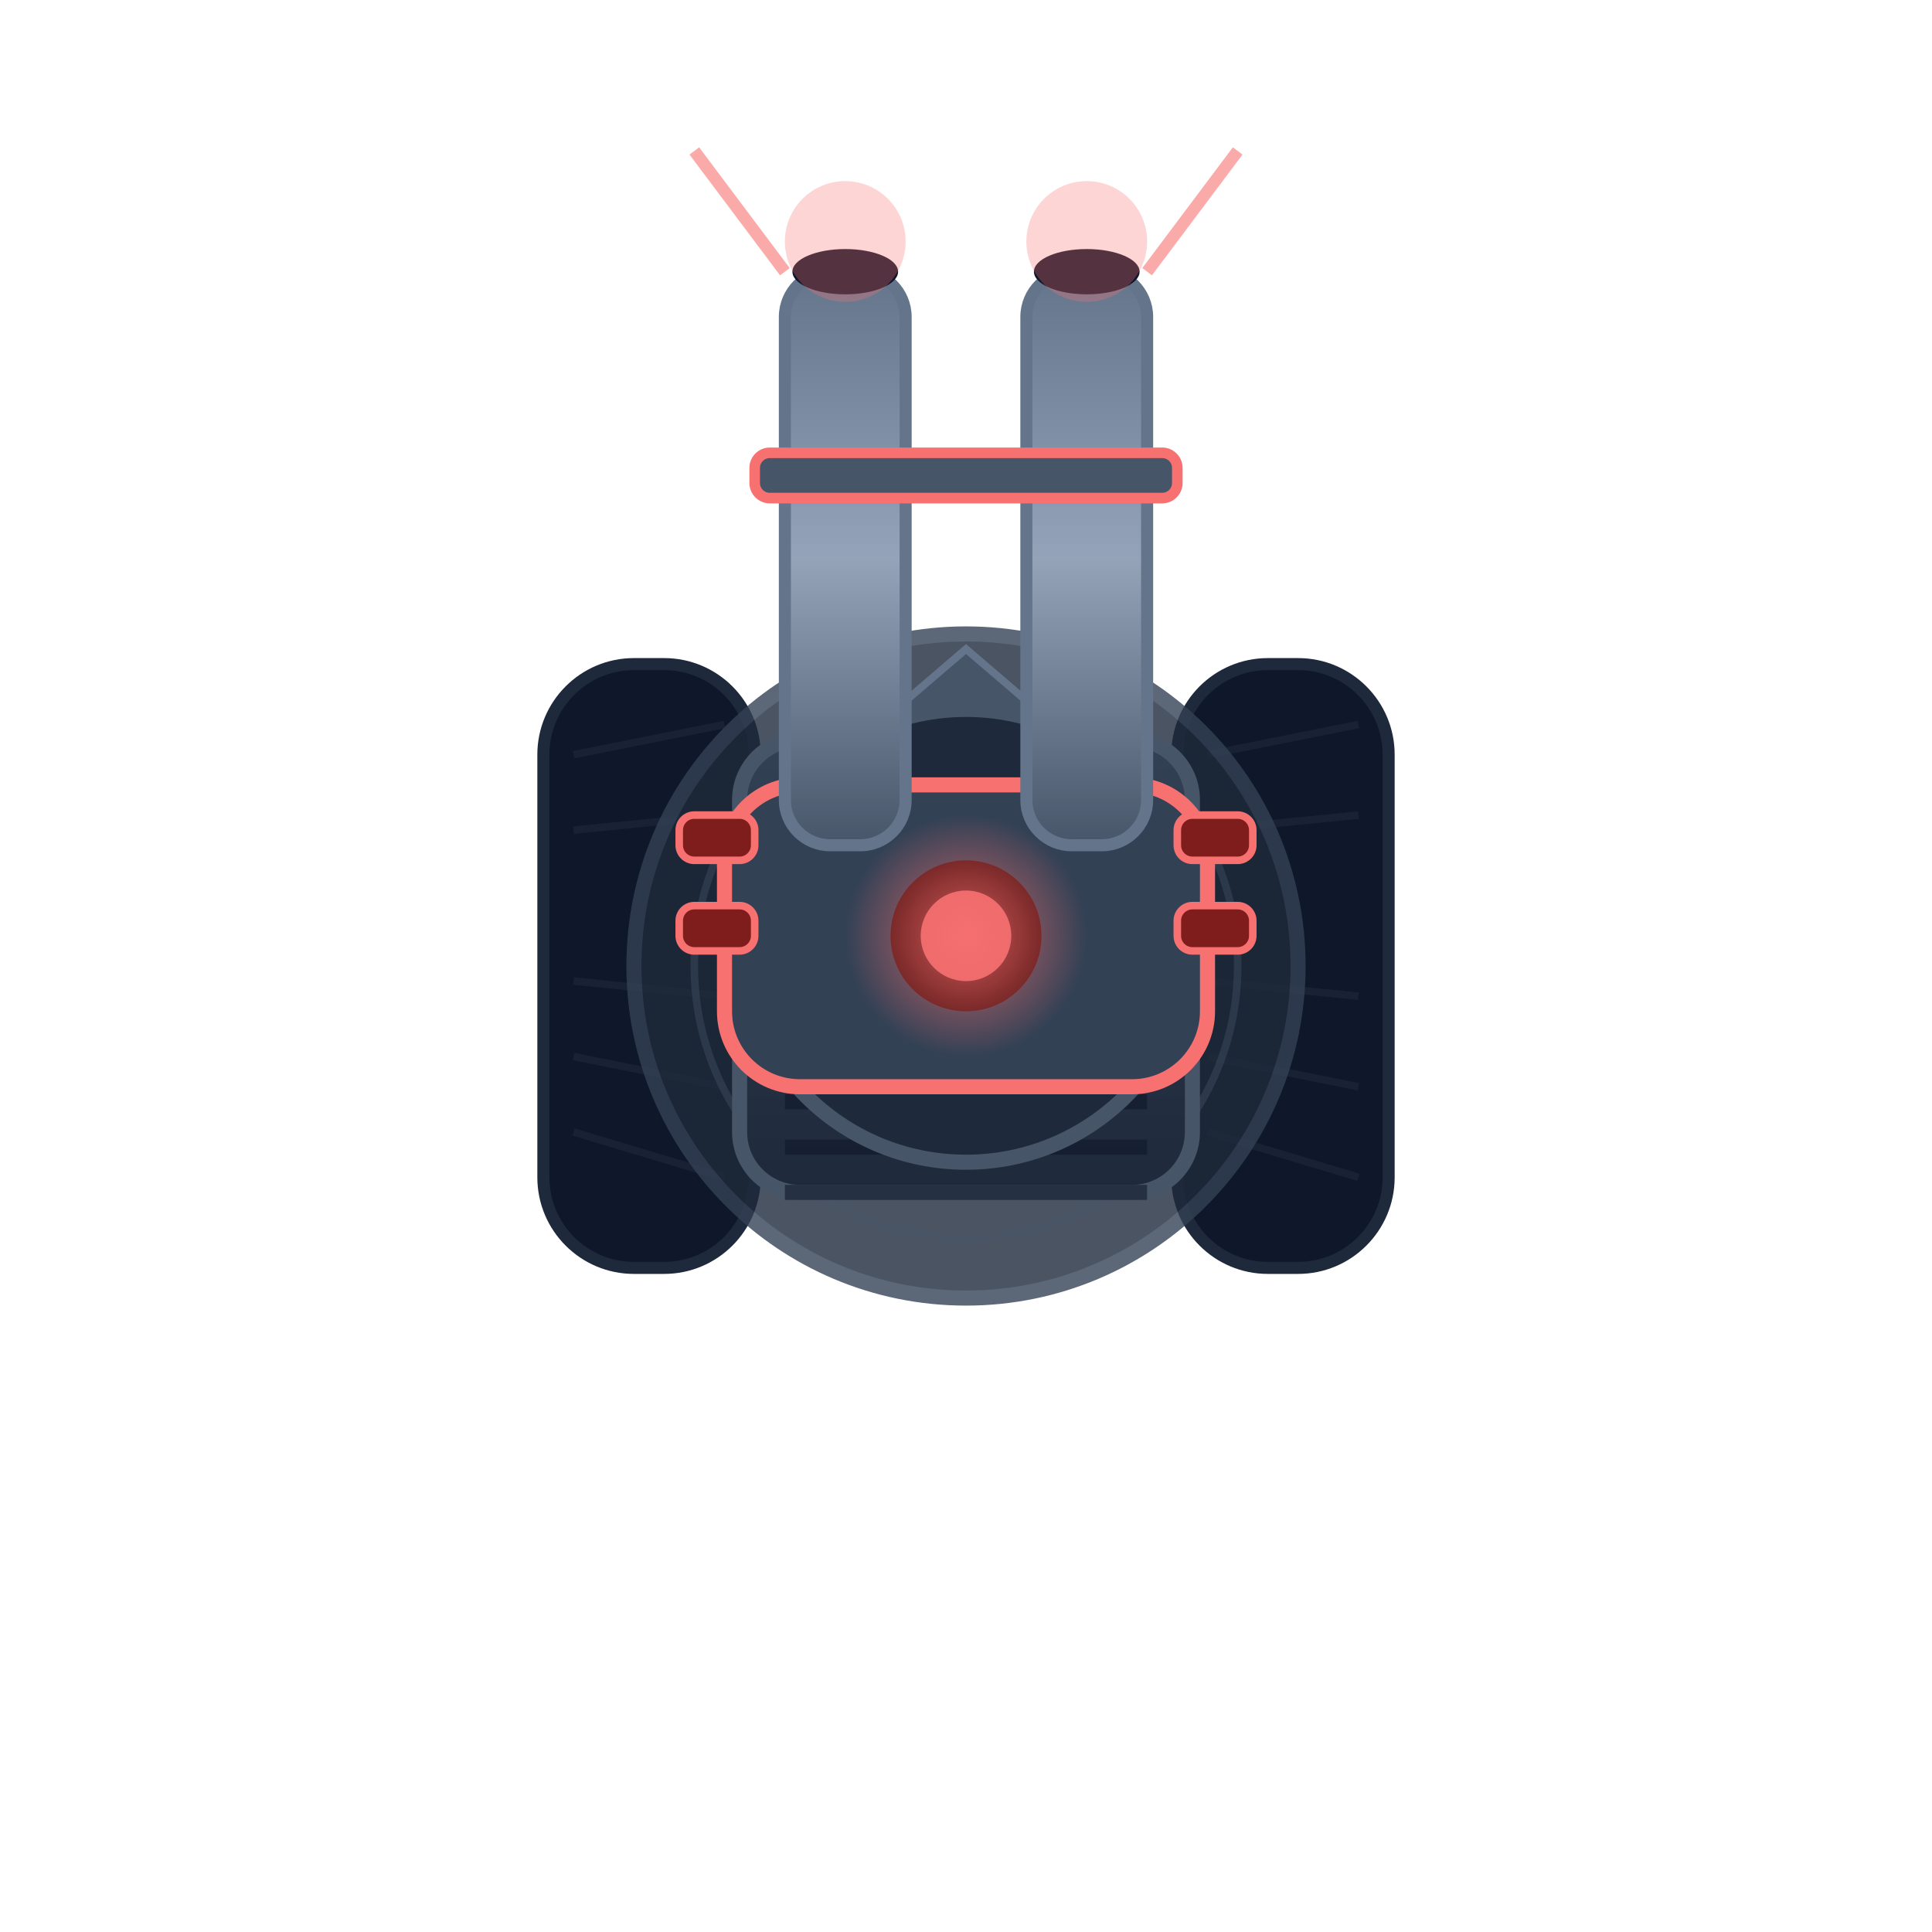
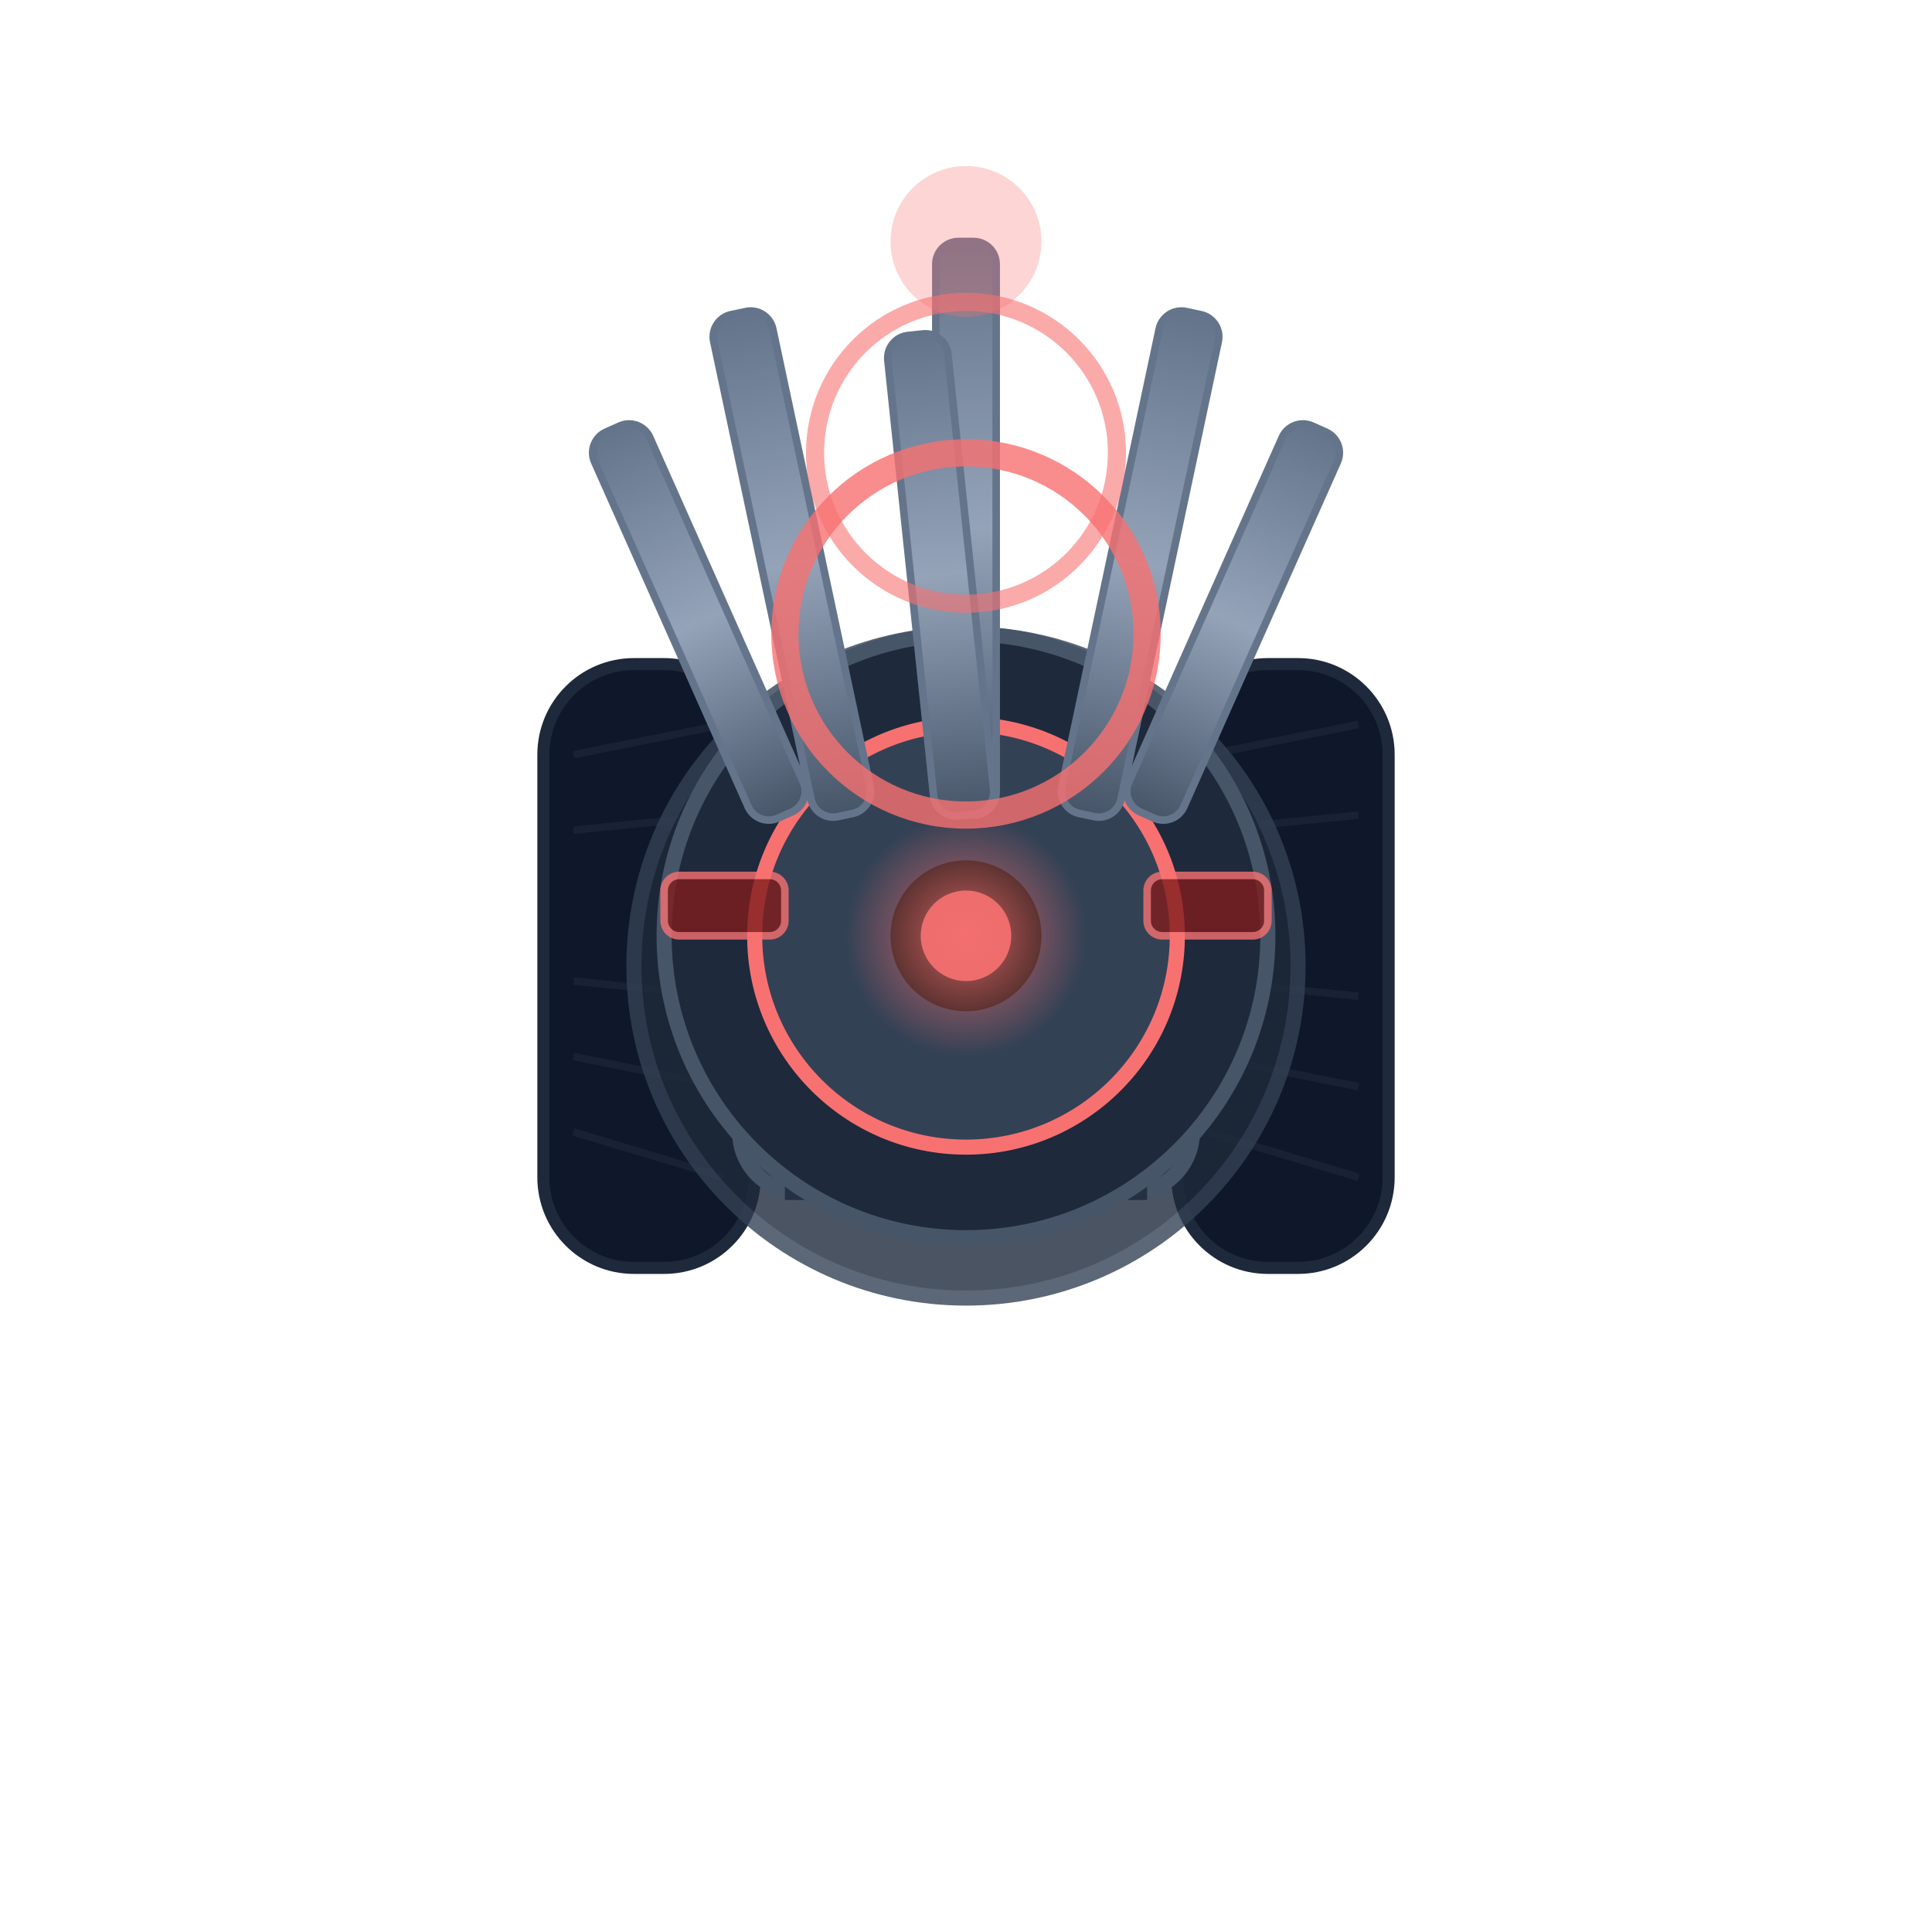
<svg xmlns="http://www.w3.org/2000/svg" viewBox="0 0 128 128">
  <defs>
-     <linearGradient id="sg-hull" x1="0" y1="0" x2="0" y2="1">
+     <linearGradient id="iw-hull" x1="0" y1="0" x2="0" y2="1">
      <stop offset="0%" stop-color="#334155" />
      <stop offset="100%" stop-color="#1e293b" />
    </linearGradient>
-     <linearGradient id="sg-barrel" x1="0" y1="1" x2="0" y2="0">
+     <linearGradient id="iw-barrel" x1="0" y1="1" x2="0" y2="0">
      <stop offset="0%" stop-color="#475569" />
      <stop offset="50%" stop-color="#94a3b8" />
      <stop offset="100%" stop-color="#64748b" />
    </linearGradient>
-     <radialGradient id="sg-glow" cx="50%" cy="50%" r="50%">
+     <radialGradient id="iw-glow" cx="50%" cy="50%" r="50%">
      <stop offset="0%" stop-color="#f87171" stop-opacity="0.8" />
      <stop offset="100%" stop-color="#f87171" stop-opacity="0" />
    </radialGradient>
  </defs>
  <rect x="36" y="44" width="14" height="40" rx="6" fill="#0f172a" stroke="#1e293b" stroke-width="0.8" />
  <line x1="38" y1="50" x2="48" y2="48" stroke="#1e293b" stroke-width="0.5" opacity="0.6" />
  <line x1="38" y1="55" x2="48" y2="54" stroke="#1e293b" stroke-width="0.5" opacity="0.6" />
  <line x1="38" y1="65" x2="48" y2="66" stroke="#1e293b" stroke-width="0.5" opacity="0.6" />
  <line x1="38" y1="70" x2="48" y2="72" stroke="#1e293b" stroke-width="0.5" opacity="0.6" />
  <line x1="38" y1="75" x2="48" y2="78" stroke="#1e293b" stroke-width="0.5" opacity="0.6" />
  <rect x="78" y="44" width="14" height="40" rx="6" fill="#0f172a" stroke="#1e293b" stroke-width="0.8" />
  <line x1="80" y1="50" x2="90" y2="48" stroke="#1e293b" stroke-width="0.5" opacity="0.6" />
  <line x1="80" y1="55" x2="90" y2="54" stroke="#1e293b" stroke-width="0.5" opacity="0.6" />
  <line x1="80" y1="65" x2="90" y2="66" stroke="#1e293b" stroke-width="0.5" opacity="0.6" />
  <line x1="80" y1="70" x2="90" y2="72" stroke="#1e293b" stroke-width="0.5" opacity="0.6" />
  <line x1="80" y1="75" x2="90" y2="78" stroke="#1e293b" stroke-width="0.5" opacity="0.6" />
  <circle cx="64" cy="64" r="22" fill="#1e293b" stroke="#334155" stroke-width="1" opacity="0.8" />
  <circle cx="64" cy="64" r="18" fill="none" stroke="#475569" stroke-width="0.5" opacity="0.4" />
-   <rect x="49" y="49" width="30" height="30" rx="4" fill="url(#sg-hull)" stroke="#475569" stroke-width="1" />
+   <rect x="49" y="49" width="30" height="30" rx="4" fill="url(#iw-hull)" stroke="#475569" stroke-width="1" />
  <polygon points="57,49 64,43 71,49" fill="#475569" stroke="#64748b" stroke-width="0.5" />
  <line x1="52" y1="73" x2="76" y2="73" stroke="#0f172a" stroke-width="1" opacity="0.6" />
  <line x1="52" y1="76" x2="76" y2="76" stroke="#0f172a" stroke-width="1" opacity="0.6" />
  <line x1="52" y1="79" x2="76" y2="79" stroke="#0f172a" stroke-width="1" opacity="0.6" />
-   <circle cx="64" cy="62" r="15" fill="#1e293b" stroke="#475569" stroke-width="1" />
-   <rect x="48" y="52" width="32" height="20" rx="5" fill="#334155" stroke="#f87171" stroke-width="1" />
-   <rect x="52" y="18" width="8" height="38" rx="3" fill="url(#sg-barrel)" stroke="#64748b" stroke-width="0.8" />
-   <rect x="68" y="18" width="8" height="38" rx="3" fill="url(#sg-barrel)" stroke="#64748b" stroke-width="0.8" />
-   <ellipse cx="56" cy="18" rx="3.5" ry="1.5" fill="#0f172a" />
-   <ellipse cx="72" cy="18" rx="3.5" ry="1.5" fill="#0f172a" />
-   <circle cx="56" cy="16" r="4" fill="#f87171" opacity="0.3" />
-   <circle cx="72" cy="16" r="4" fill="#f87171" opacity="0.3" />
-   <rect x="50" y="30" width="28" height="3" rx="1" fill="#475569" stroke="#f87171" stroke-width="0.7" />
-   <rect x="78" y="54" width="5" height="3" rx="1" fill="#7f1d1d" stroke="#f87171" stroke-width="0.5" />
-   <rect x="78" y="60" width="5" height="3" rx="1" fill="#7f1d1d" stroke="#f87171" stroke-width="0.5" />
-   <rect x="45" y="54" width="5" height="3" rx="1" fill="#7f1d1d" stroke="#f87171" stroke-width="0.5" />
-   <rect x="45" y="60" width="5" height="3" rx="1" fill="#7f1d1d" stroke="#f87171" stroke-width="0.5" />
-   <line x1="52" y1="18" x2="46" y2="10" stroke="#f87171" stroke-width="0.8" opacity="0.6" />
-   <line x1="76" y1="18" x2="82" y2="10" stroke="#f87171" stroke-width="0.8" opacity="0.6" />
-   <circle cx="64" cy="62" r="5" fill="#450a0a" />
+   <circle cx="64" cy="62" r="20" fill="#1e293b" stroke="#475569" stroke-width="1" />
+   <circle cx="64" cy="62" r="14" fill="#334155" stroke="#f87171" stroke-width="1" />
+   <rect x="62" y="16" width="4" height="38" rx="1.5" fill="url(#iw-barrel)" stroke="#64748b" stroke-width="0.5" />
+   <rect x="70" y="20" width="4" height="34" rx="1.5" fill="url(#iw-barrel)" stroke="#64748b" stroke-width="0.5" transform="rotate(12, 72, 54)" />
+   <rect x="74" y="26" width="4" height="28" rx="1.5" fill="url(#iw-barrel)" stroke="#64748b" stroke-width="0.5" transform="rotate(24, 76, 54)" />
+   <rect x="62" y="22" width="4" height="32" rx="1.5" fill="url(#iw-barrel)" stroke="#64748b" stroke-width="0.5" transform="rotate(-6, 64, 54)" />
+   <rect x="54" y="20" width="4" height="34" rx="1.5" fill="url(#iw-barrel)" stroke="#64748b" stroke-width="0.5" transform="rotate(-12, 56, 54)" />
+   <rect x="50" y="26" width="4" height="28" rx="1.5" fill="url(#iw-barrel)" stroke="#64748b" stroke-width="0.5" transform="rotate(-24, 52, 54)" />
+   <circle cx="64" cy="42" r="12" fill="none" stroke="#f87171" stroke-width="1.8" opacity="0.8" />
+   <circle cx="64" cy="30" r="10" fill="none" stroke="#f87171" stroke-width="1.2" opacity="0.6" />
+   <circle cx="64" cy="16" r="5" fill="#f87171" opacity="0.3" />
+   <circle cx="64" cy="62" r="5" fill="#1c1917" />
  <circle cx="64" cy="62" r="3" fill="#f87171" opacity="0.9" />
-   <circle cx="64" cy="62" r="8" fill="url(#sg-glow)" />
+   <circle cx="64" cy="62" r="8" fill="url(#iw-glow)" />
+   <rect x="76" y="58" width="8" height="4" rx="1" fill="#7f1d1d" stroke="#f87171" stroke-width="0.5" opacity="0.8" />
+   <rect x="44" y="58" width="8" height="4" rx="1" fill="#7f1d1d" stroke="#f87171" stroke-width="0.5" opacity="0.8" />
</svg>
